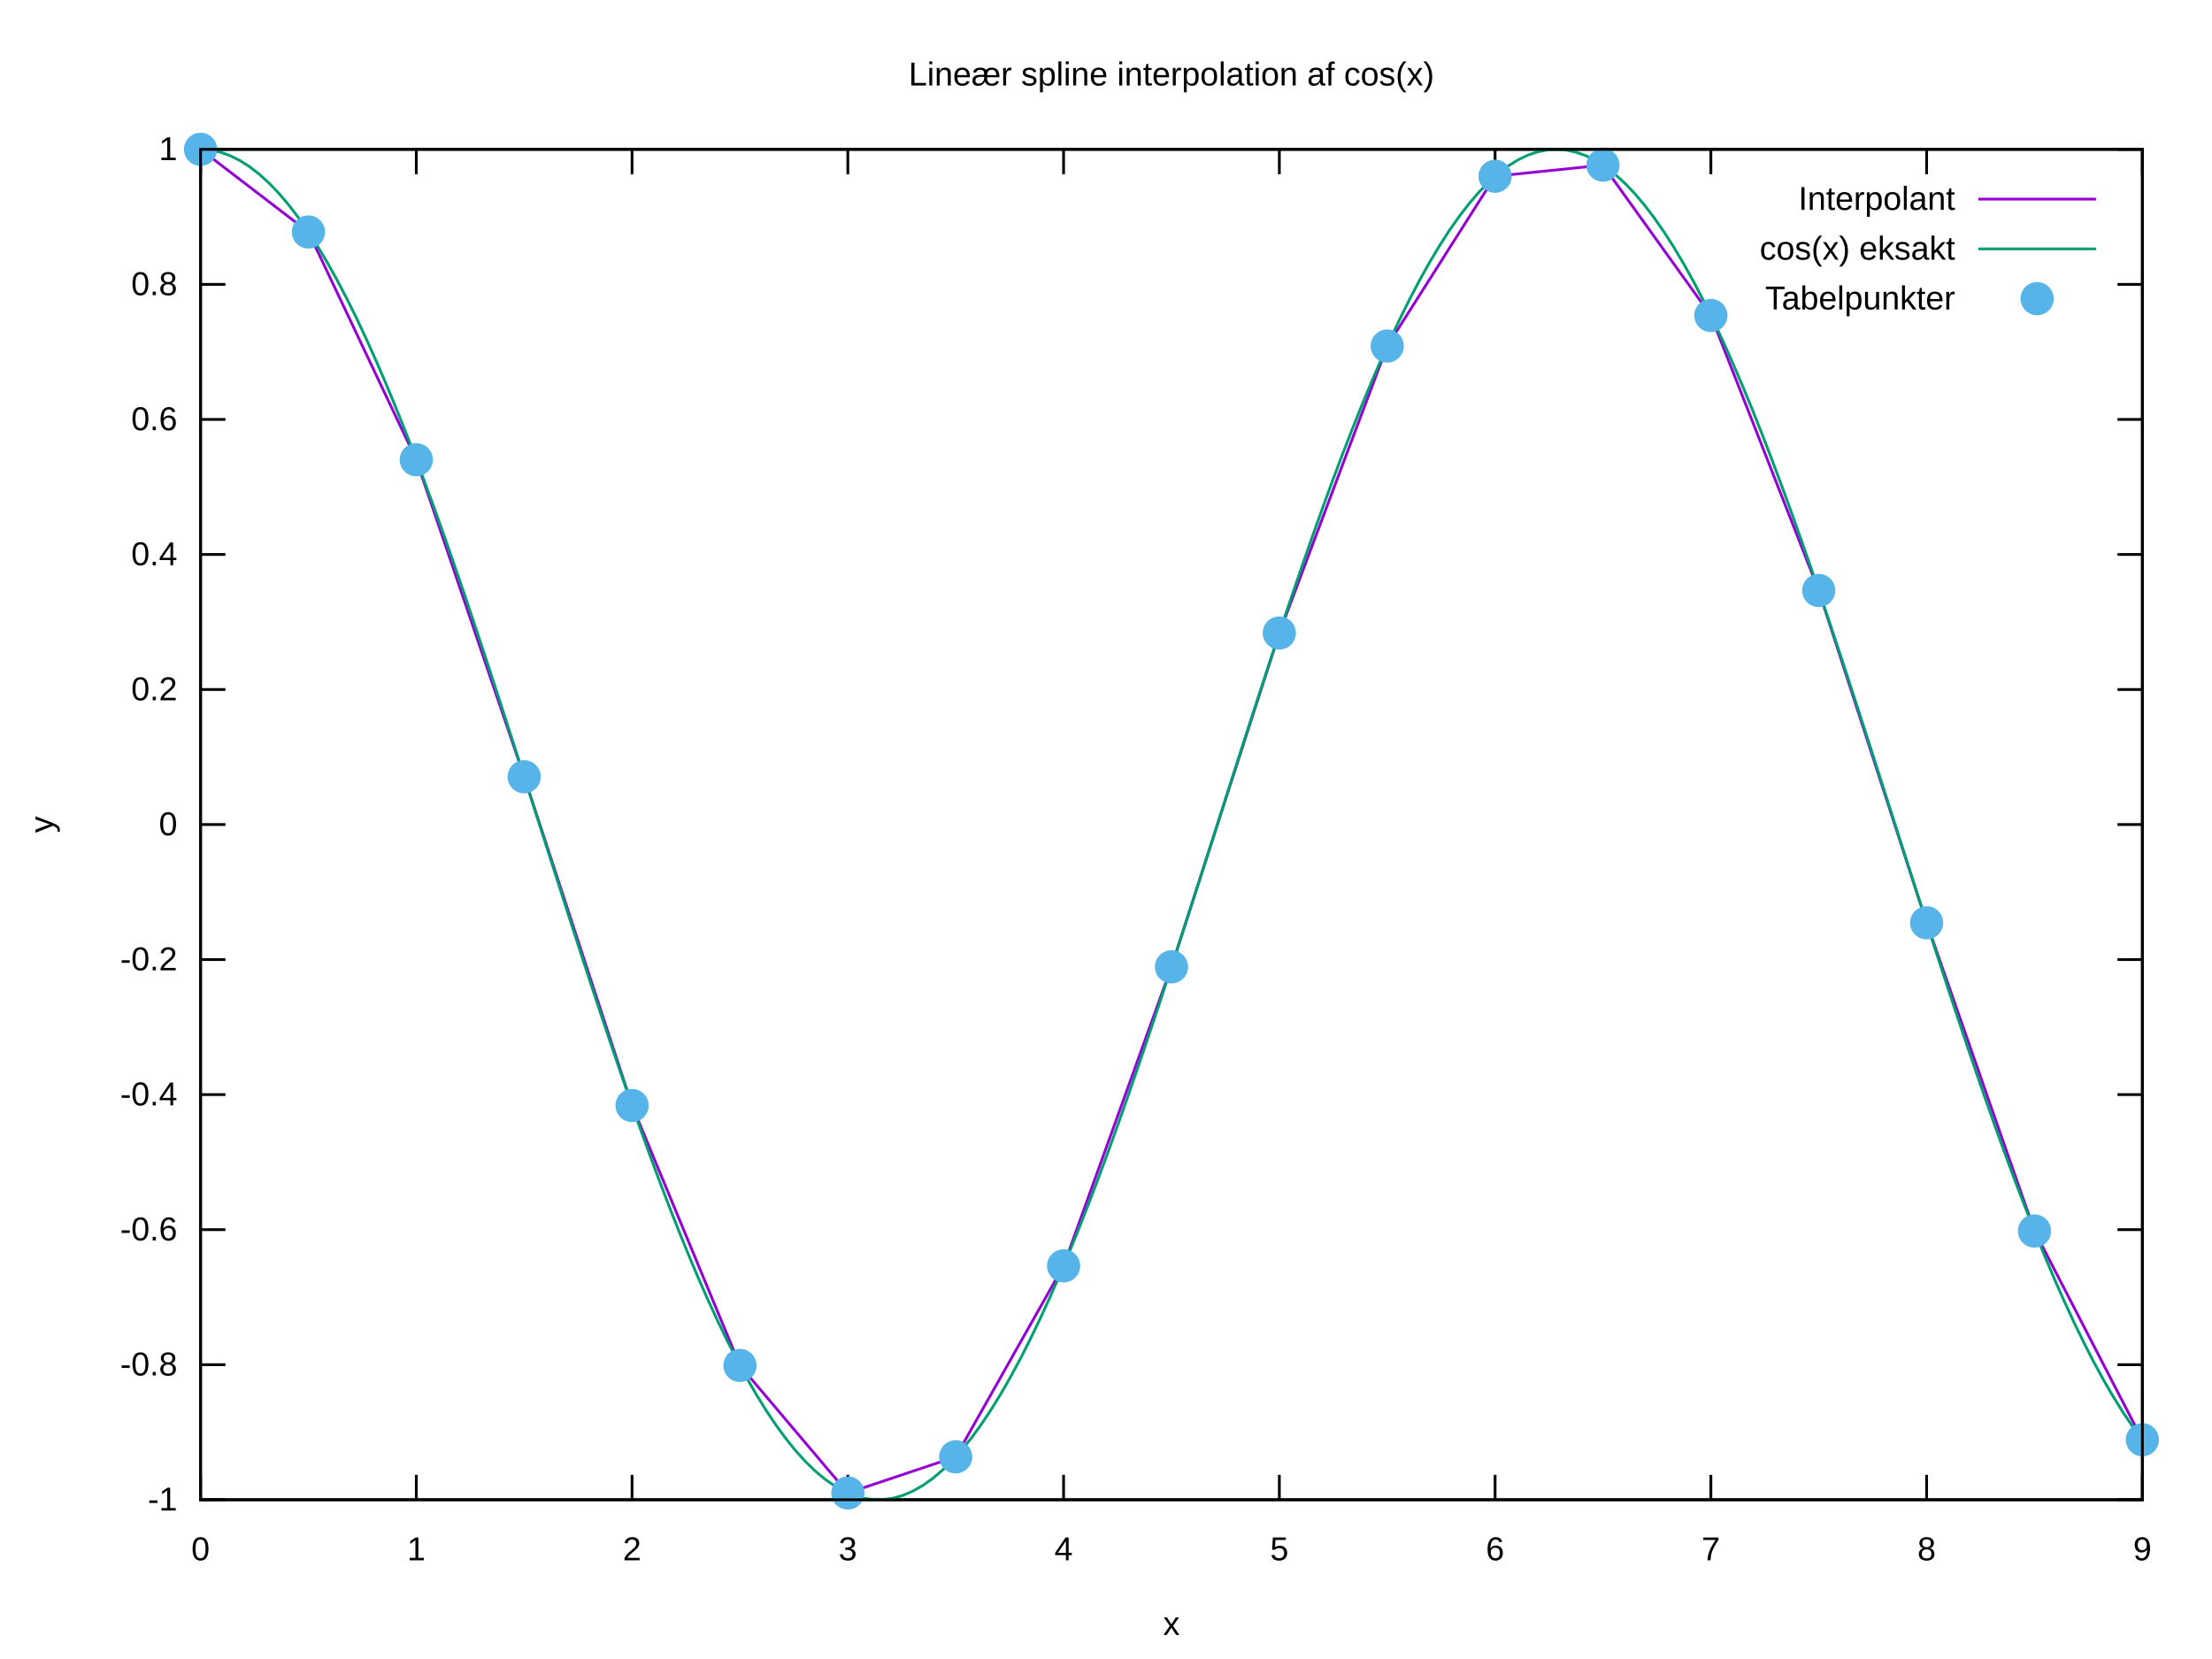
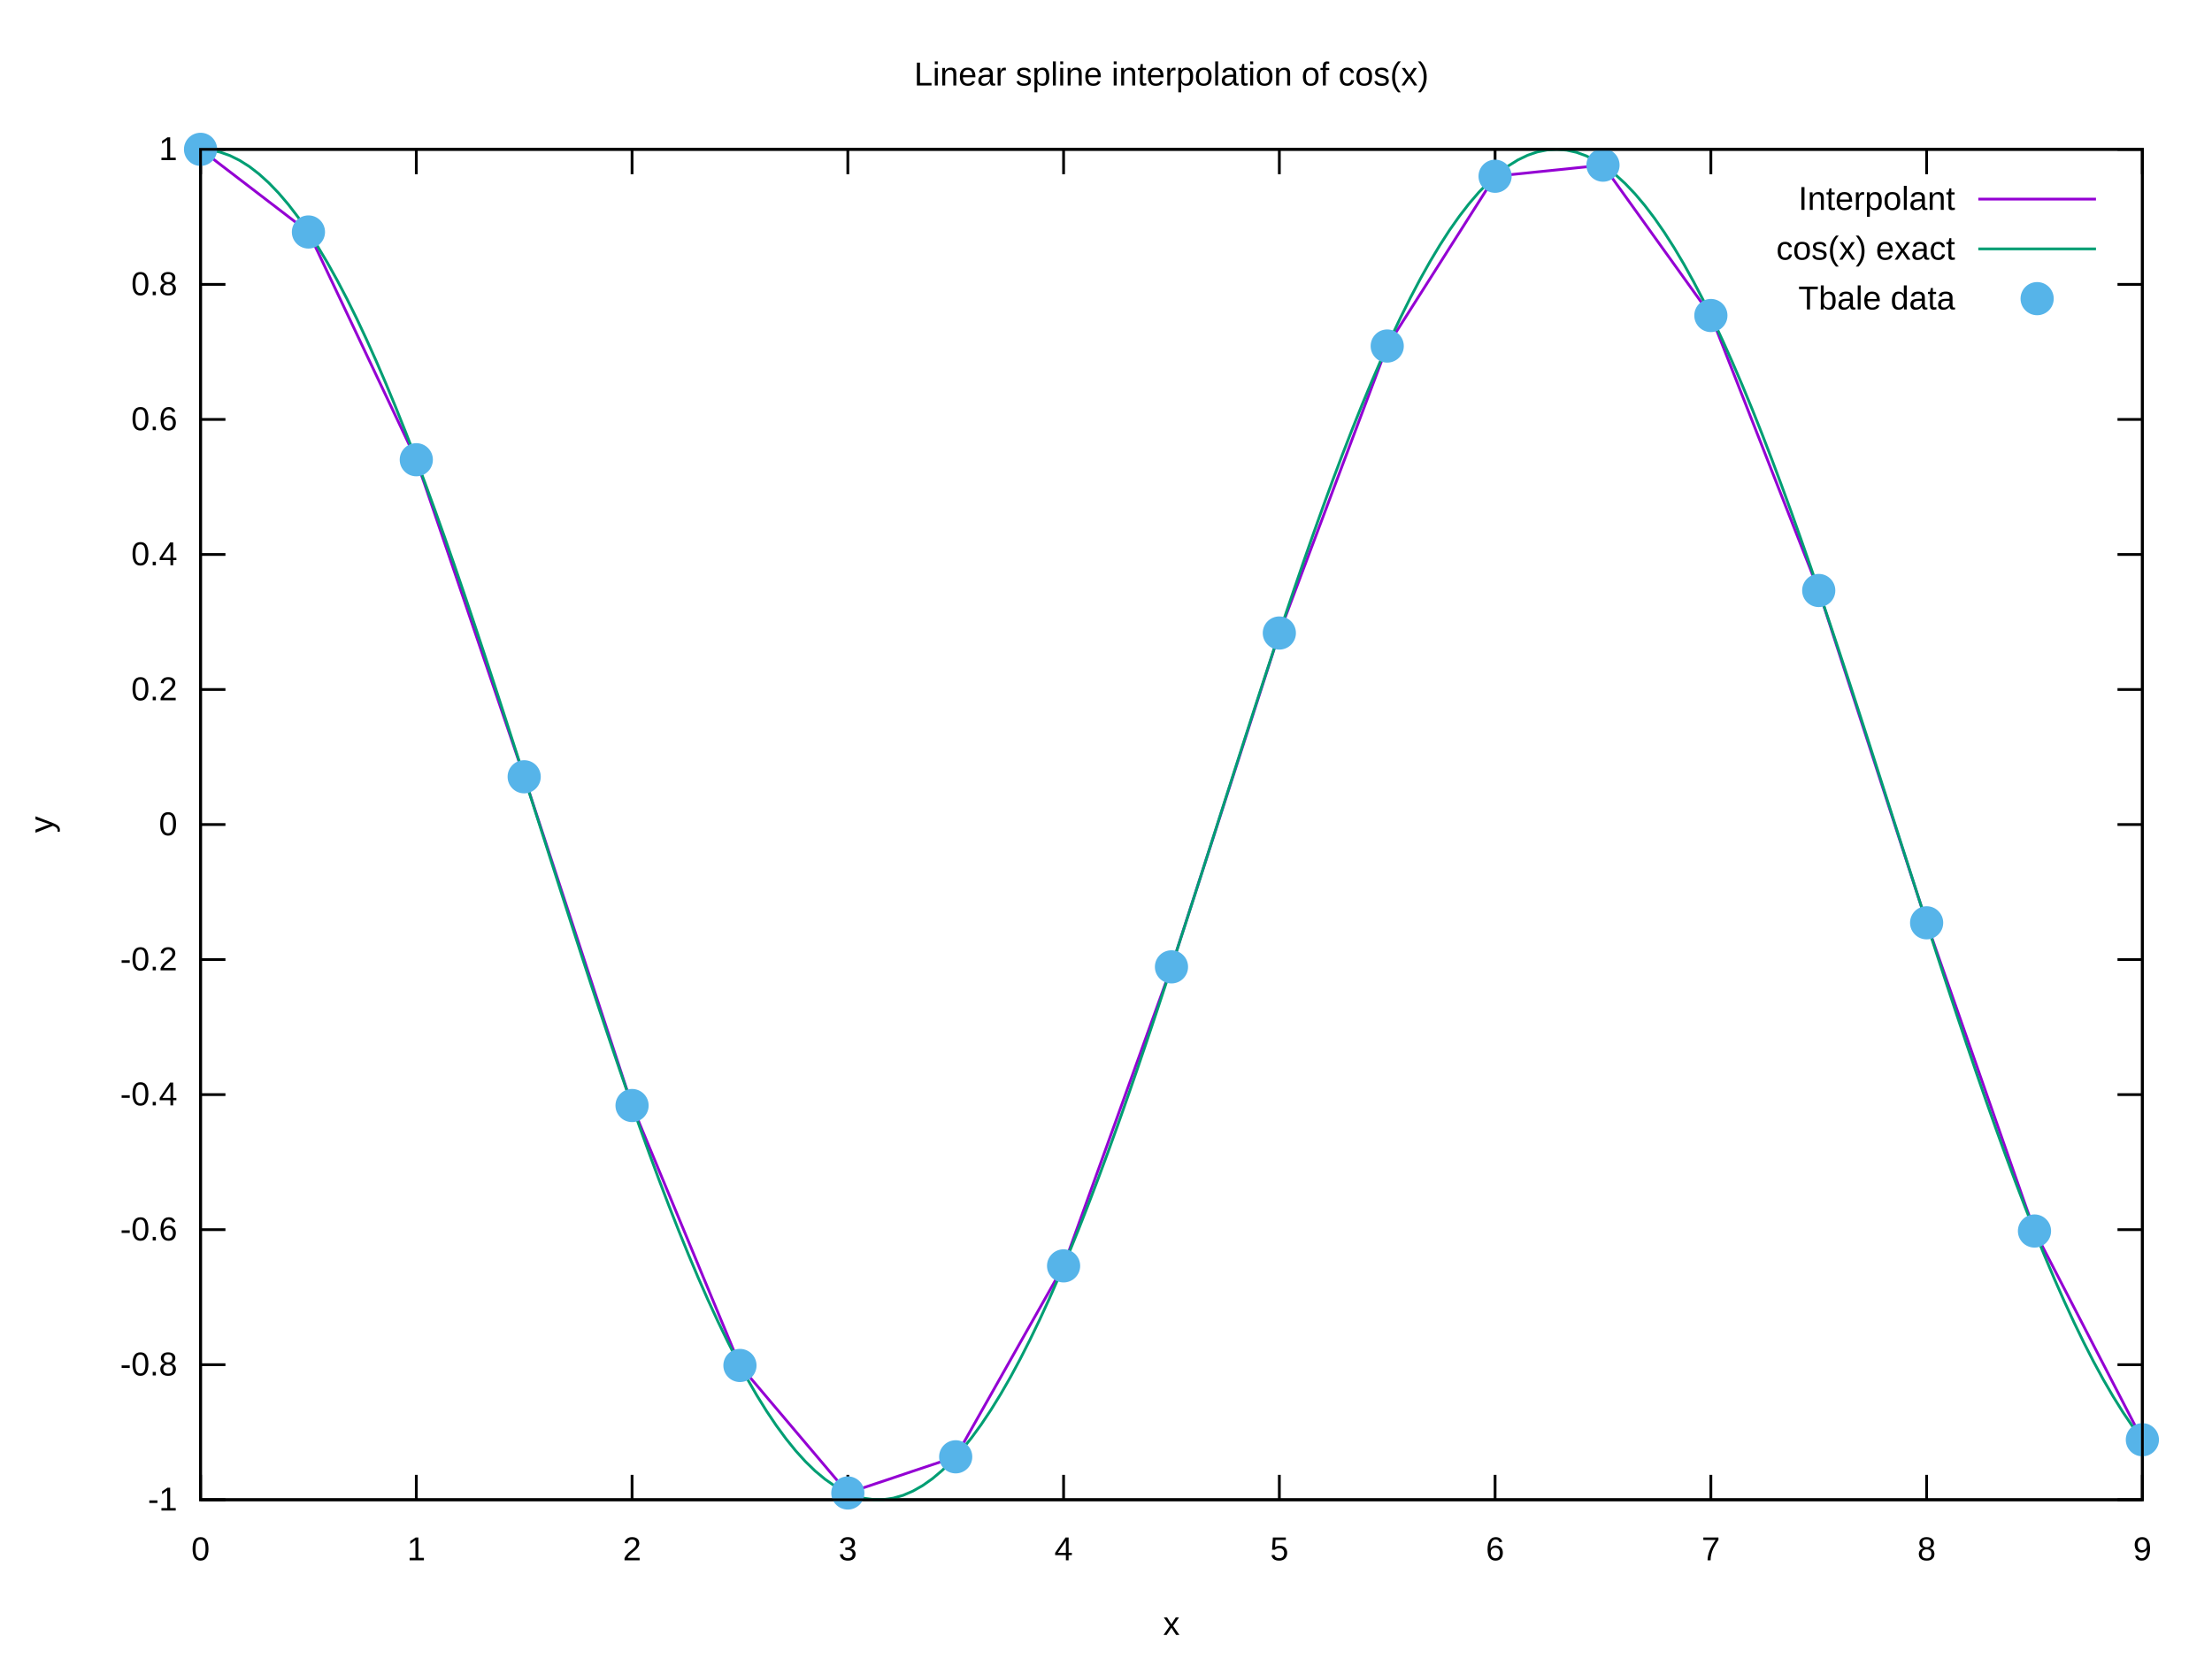
<svg xmlns="http://www.w3.org/2000/svg" xmlns:xlink="http://www.w3.org/1999/xlink" width="800" height="600" viewBox="0 0 800 600">
  <g id="gnuplot_canvas">
    <rect x="0" y="0" width="800" height="600" fill="#ffffff" />
    <defs>
      <circle id="gpDot" r="0.5" stroke-width="0.5" stroke="currentColor" />
      <path id="gpPt0" stroke-width="0.222" stroke="currentColor" d="M-1,0 h2 M0,-1 v2" />
      <path id="gpPt1" stroke-width="0.222" stroke="currentColor" d="M-1,-1 L1,1 M1,-1 L-1,1" />
      <path id="gpPt2" stroke-width="0.222" stroke="currentColor" d="M-1,0 L1,0 M0,-1 L0,1 M-1,-1 L1,1 M-1,1 L1,-1" />
      <rect id="gpPt3" stroke-width="0.222" stroke="currentColor" x="-1" y="-1" width="2" height="2" />
      <rect id="gpPt4" stroke-width="0.222" stroke="currentColor" fill="currentColor" x="-1" y="-1" width="2" height="2" />
      <circle id="gpPt5" stroke-width="0.222" stroke="currentColor" cx="0" cy="0" r="1" />
      <use xlink:href="#gpPt5" id="gpPt6" fill="currentColor" stroke="none" />
      <path id="gpPt7" stroke-width="0.222" stroke="currentColor" d="M0,-1.33 L-1.33,0.67 L1.33,0.67 z" />
      <use xlink:href="#gpPt7" id="gpPt8" fill="currentColor" stroke="none" />
      <use xlink:href="#gpPt7" id="gpPt9" stroke="currentColor" transform="rotate(180)" />
      <use xlink:href="#gpPt9" id="gpPt10" fill="currentColor" stroke="none" />
      <use xlink:href="#gpPt3" id="gpPt11" stroke="currentColor" transform="rotate(45)" />
      <use xlink:href="#gpPt11" id="gpPt12" fill="currentColor" stroke="none" />
      <path id="gpPt13" stroke-width="0.222" stroke="currentColor" d="M0,1.330 L1.265,0.411 L0.782,-1.067 L-0.782,-1.076 L-1.265,0.411 z" />
      <use xlink:href="#gpPt13" id="gpPt14" fill="currentColor" stroke="none" />
      <filter id="textbox" filterUnits="objectBoundingBox" x="0" y="0" height="1" width="1">
        <feFlood flood-color="#FFFFFF" flood-opacity="1" result="bgnd" />
        <feComposite in="SourceGraphic" in2="bgnd" operator="atop" />
      </filter>
      <filter id="greybox" filterUnits="objectBoundingBox" x="0" y="0" height="1" width="1">
        <feFlood flood-color="lightgrey" flood-opacity="1" result="grey" />
        <feComposite in="SourceGraphic" in2="grey" operator="atop" />
      </filter>
    </defs>
    <g fill="none" color="#FFFFFF" stroke="currentColor" stroke-width="1.00" stroke-linecap="butt" stroke-linejoin="miter">
</g>
    <g fill="none" color="black" stroke="currentColor" stroke-width="1.00" stroke-linecap="butt" stroke-linejoin="miter">
      <path stroke="black" d="M72.53,542.40 L81.53,542.40 M774.82,542.40 L765.82,542.40  " />
      <g transform="translate(64.14,546.30)" stroke="none" fill="black" font-family="Arial" font-size="12.00" text-anchor="end">
        <text>
          <tspan font-family="Arial">-1</tspan>
        </text>
      </g>
    </g>
    <g fill="none" color="black" stroke="currentColor" stroke-width="1.00" stroke-linecap="butt" stroke-linejoin="miter">
      <path stroke="black" d="M72.53,493.56 L81.53,493.56 M774.82,493.56 L765.82,493.56  " />
      <g transform="translate(64.14,497.46)" stroke="none" fill="black" font-family="Arial" font-size="12.00" text-anchor="end">
        <text>
          <tspan font-family="Arial">-0.8</tspan>
        </text>
      </g>
    </g>
    <g fill="none" color="black" stroke="currentColor" stroke-width="1.00" stroke-linecap="butt" stroke-linejoin="miter">
      <path stroke="black" d="M72.53,444.72 L81.53,444.72 M774.82,444.72 L765.82,444.72  " />
      <g transform="translate(64.14,448.62)" stroke="none" fill="black" font-family="Arial" font-size="12.00" text-anchor="end">
        <text>
          <tspan font-family="Arial">-0.6</tspan>
        </text>
      </g>
    </g>
    <g fill="none" color="black" stroke="currentColor" stroke-width="1.00" stroke-linecap="butt" stroke-linejoin="miter">
      <path stroke="black" d="M72.53,395.88 L81.53,395.88 M774.82,395.88 L765.82,395.88  " />
      <g transform="translate(64.14,399.78)" stroke="none" fill="black" font-family="Arial" font-size="12.00" text-anchor="end">
        <text>
          <tspan font-family="Arial">-0.4</tspan>
        </text>
      </g>
    </g>
    <g fill="none" color="black" stroke="currentColor" stroke-width="1.00" stroke-linecap="butt" stroke-linejoin="miter">
      <path stroke="black" d="M72.53,347.04 L81.53,347.04 M774.82,347.04 L765.82,347.04  " />
      <g transform="translate(64.14,350.94)" stroke="none" fill="black" font-family="Arial" font-size="12.00" text-anchor="end">
        <text>
          <tspan font-family="Arial">-0.2</tspan>
        </text>
      </g>
    </g>
    <g fill="none" color="black" stroke="currentColor" stroke-width="1.00" stroke-linecap="butt" stroke-linejoin="miter">
      <path stroke="black" d="M72.53,298.20 L81.53,298.20 M774.82,298.20 L765.82,298.20  " />
      <g transform="translate(64.14,302.10)" stroke="none" fill="black" font-family="Arial" font-size="12.00" text-anchor="end">
        <text>
          <tspan font-family="Arial"> 0</tspan>
        </text>
      </g>
    </g>
    <g fill="none" color="black" stroke="currentColor" stroke-width="1.00" stroke-linecap="butt" stroke-linejoin="miter">
      <path stroke="black" d="M72.53,249.37 L81.53,249.37 M774.82,249.37 L765.82,249.37  " />
      <g transform="translate(64.14,253.27)" stroke="none" fill="black" font-family="Arial" font-size="12.00" text-anchor="end">
        <text>
          <tspan font-family="Arial"> 0.2</tspan>
        </text>
      </g>
    </g>
    <g fill="none" color="black" stroke="currentColor" stroke-width="1.00" stroke-linecap="butt" stroke-linejoin="miter">
      <path stroke="black" d="M72.53,200.53 L81.53,200.53 M774.82,200.53 L765.82,200.53  " />
      <g transform="translate(64.14,204.43)" stroke="none" fill="black" font-family="Arial" font-size="12.00" text-anchor="end">
        <text>
          <tspan font-family="Arial"> 0.4</tspan>
        </text>
      </g>
    </g>
    <g fill="none" color="black" stroke="currentColor" stroke-width="1.00" stroke-linecap="butt" stroke-linejoin="miter">
      <path stroke="black" d="M72.53,151.69 L81.53,151.69 M774.82,151.69 L765.82,151.69  " />
      <g transform="translate(64.14,155.59)" stroke="none" fill="black" font-family="Arial" font-size="12.00" text-anchor="end">
        <text>
          <tspan font-family="Arial"> 0.6</tspan>
        </text>
      </g>
    </g>
    <g fill="none" color="black" stroke="currentColor" stroke-width="1.00" stroke-linecap="butt" stroke-linejoin="miter">
      <path stroke="black" d="M72.53,102.85 L81.53,102.85 M774.82,102.85 L765.82,102.85  " />
      <g transform="translate(64.14,106.75)" stroke="none" fill="black" font-family="Arial" font-size="12.00" text-anchor="end">
        <text>
          <tspan font-family="Arial"> 0.8</tspan>
        </text>
      </g>
    </g>
    <g fill="none" color="black" stroke="currentColor" stroke-width="1.00" stroke-linecap="butt" stroke-linejoin="miter">
      <path stroke="black" d="M72.53,54.01 L81.53,54.01 M774.82,54.01 L765.82,54.01  " />
      <g transform="translate(64.14,57.91)" stroke="none" fill="black" font-family="Arial" font-size="12.00" text-anchor="end">
        <text>
          <tspan font-family="Arial"> 1</tspan>
        </text>
      </g>
    </g>
    <g fill="none" color="black" stroke="currentColor" stroke-width="1.00" stroke-linecap="butt" stroke-linejoin="miter">
      <path stroke="black" d="M72.53,542.40 L72.53,533.40 M72.53,54.01 L72.53,63.01  " />
      <g transform="translate(72.53,564.30)" stroke="none" fill="black" font-family="Arial" font-size="12.00" text-anchor="middle">
        <text>
          <tspan font-family="Arial"> 0</tspan>
        </text>
      </g>
    </g>
    <g fill="none" color="black" stroke="currentColor" stroke-width="1.00" stroke-linecap="butt" stroke-linejoin="miter">
      <path stroke="black" d="M150.56,542.40 L150.56,533.40 M150.56,54.01 L150.56,63.01  " />
      <g transform="translate(150.56,564.30)" stroke="none" fill="black" font-family="Arial" font-size="12.00" text-anchor="middle">
        <text>
          <tspan font-family="Arial"> 1</tspan>
        </text>
      </g>
    </g>
    <g fill="none" color="black" stroke="currentColor" stroke-width="1.00" stroke-linecap="butt" stroke-linejoin="miter">
      <path stroke="black" d="M228.59,542.40 L228.59,533.40 M228.59,54.01 L228.59,63.01  " />
      <g transform="translate(228.59,564.30)" stroke="none" fill="black" font-family="Arial" font-size="12.00" text-anchor="middle">
        <text>
          <tspan font-family="Arial"> 2</tspan>
        </text>
      </g>
    </g>
    <g fill="none" color="black" stroke="currentColor" stroke-width="1.00" stroke-linecap="butt" stroke-linejoin="miter">
      <path stroke="black" d="M306.63,542.40 L306.63,533.40 M306.63,54.01 L306.63,63.01  " />
      <g transform="translate(306.63,564.30)" stroke="none" fill="black" font-family="Arial" font-size="12.00" text-anchor="middle">
        <text>
          <tspan font-family="Arial"> 3</tspan>
        </text>
      </g>
    </g>
    <g fill="none" color="black" stroke="currentColor" stroke-width="1.00" stroke-linecap="butt" stroke-linejoin="miter">
      <path stroke="black" d="M384.66,542.40 L384.66,533.40 M384.66,54.01 L384.66,63.01  " />
      <g transform="translate(384.66,564.30)" stroke="none" fill="black" font-family="Arial" font-size="12.00" text-anchor="middle">
        <text>
          <tspan font-family="Arial"> 4</tspan>
        </text>
      </g>
    </g>
    <g fill="none" color="black" stroke="currentColor" stroke-width="1.00" stroke-linecap="butt" stroke-linejoin="miter">
      <path stroke="black" d="M462.69,542.40 L462.69,533.40 M462.69,54.01 L462.69,63.01  " />
      <g transform="translate(462.69,564.30)" stroke="none" fill="black" font-family="Arial" font-size="12.00" text-anchor="middle">
        <text>
          <tspan font-family="Arial"> 5</tspan>
        </text>
      </g>
    </g>
    <g fill="none" color="black" stroke="currentColor" stroke-width="1.00" stroke-linecap="butt" stroke-linejoin="miter">
      <path stroke="black" d="M540.72,542.40 L540.72,533.40 M540.72,54.01 L540.72,63.01  " />
      <g transform="translate(540.72,564.30)" stroke="none" fill="black" font-family="Arial" font-size="12.00" text-anchor="middle">
        <text>
          <tspan font-family="Arial"> 6</tspan>
        </text>
      </g>
    </g>
    <g fill="none" color="black" stroke="currentColor" stroke-width="1.00" stroke-linecap="butt" stroke-linejoin="miter">
      <path stroke="black" d="M618.76,542.40 L618.76,533.40 M618.76,54.01 L618.76,63.01  " />
      <g transform="translate(618.76,564.30)" stroke="none" fill="black" font-family="Arial" font-size="12.00" text-anchor="middle">
        <text>
          <tspan font-family="Arial"> 7</tspan>
        </text>
      </g>
    </g>
    <g fill="none" color="black" stroke="currentColor" stroke-width="1.00" stroke-linecap="butt" stroke-linejoin="miter">
      <path stroke="black" d="M696.79,542.40 L696.79,533.40 M696.79,54.01 L696.79,63.01  " />
      <g transform="translate(696.79,564.30)" stroke="none" fill="black" font-family="Arial" font-size="12.00" text-anchor="middle">
        <text>
          <tspan font-family="Arial"> 8</tspan>
        </text>
      </g>
    </g>
    <g fill="none" color="black" stroke="currentColor" stroke-width="1.00" stroke-linecap="butt" stroke-linejoin="miter">
      <path stroke="black" d="M774.82,542.40 L774.82,533.40 M774.82,54.01 L774.82,63.01  " />
      <g transform="translate(774.82,564.30)" stroke="none" fill="black" font-family="Arial" font-size="12.00" text-anchor="middle">
        <text>
          <tspan font-family="Arial"> 9</tspan>
        </text>
      </g>
    </g>
    <g fill="none" color="black" stroke="currentColor" stroke-width="1.00" stroke-linecap="butt" stroke-linejoin="miter">
</g>
    <g fill="none" color="black" stroke="currentColor" stroke-width="1.00" stroke-linecap="butt" stroke-linejoin="miter">
      <path stroke="black" d="M72.53,54.01 L72.53,542.40 L774.82,542.40 L774.82,54.01 L72.53,54.01 Z  " />
    </g>
    <g fill="none" color="black" stroke="currentColor" stroke-width="1.00" stroke-linecap="butt" stroke-linejoin="miter">
</g>
    <g id="gnuplot_plot_1">
      <g fill="none" color="black" stroke="currentColor" stroke-width="1.00" stroke-linecap="butt" stroke-linejoin="miter">
        <g transform="translate(707.09,75.91)" stroke="none" fill="black" font-family="Arial" font-size="12.00" text-anchor="end">
          <text>
            <tspan font-family="Arial">Interpolant</tspan>
          </text>
        </g>
      </g>
      <g fill="none" color="black" stroke="currentColor" stroke-width="1.00" stroke-linecap="butt" stroke-linejoin="miter">
        <path stroke="rgb(148,   0, 211)" d="M715.48,72.01 L758.04,72.01 M72.53,54.01 L76.06,56.71 L79.59,59.42 L83.12,62.12 L86.65,64.83 L90.18,67.53   L93.70,70.23 L97.23,72.94 L100.76,75.64 L104.29,78.35 L107.82,81.05 L111.35,83.75 L114.88,90.94 L118.41,98.39   L121.94,105.84 L125.47,113.29 L129.00,120.74 L132.52,128.19 L136.05,135.64 L139.58,143.09 L143.11,150.54 L146.64,157.99   L150.17,165.44 L153.70,175.49 L157.23,185.86 L160.76,196.23 L164.29,206.60 L167.82,216.97 L171.34,227.34 L174.87,237.72   L178.40,248.09 L181.93,258.46 L185.46,268.83 L188.99,279.20 L192.52,289.89 L196.05,300.65 L199.58,311.40 L203.11,322.16   L206.64,332.91 L210.16,343.66 L213.69,354.42 L217.22,365.17 L220.75,375.93 L224.28,386.68 L227.81,397.44 L231.34,406.44   L234.87,414.94 L238.40,423.45 L241.93,431.95 L245.46,440.46 L248.99,448.96 L252.51,457.46 L256.04,465.97 L259.57,474.47   L263.10,482.97 L266.63,491.48 L270.16,496.85 L273.69,501.02 L277.22,505.20 L280.75,509.37 L284.28,513.54 L287.80,517.71   L291.33,521.88 L294.86,526.05 L298.39,530.22 L301.92,534.39 L305.45,538.57 L308.98,539.17 L312.51,537.99 L316.04,536.80   L319.57,535.62 L323.10,534.44 L326.62,533.26 L330.15,532.07 L333.68,530.89 L337.21,529.71 L340.74,528.53 L344.27,527.34   L347.80,523.07 L351.33,516.82 L354.86,510.57 L358.39,504.33 L361.92,498.08 L365.45,491.83 L368.97,485.58 L372.50,479.34   L376.03,473.09 L379.56,466.84 L383.09,460.60 L386.62,452.39 L390.15,442.61 L393.68,432.82 L397.21,423.04 L400.74,413.26   L404.27,403.48 L407.79,393.70 L411.32,383.92 L414.85,374.13 L418.38,364.35 L421.91,354.57 L425.44,344.22 L428.97,333.30   L432.50,322.38 L436.03,311.45 L439.56,300.53 L443.08,289.61 L446.61,278.69 L450.14,267.77 L453.67,256.85 L457.20,245.93   L460.73,235.00 L464.26,224.76 L467.79,215.38 L471.32,205.99 L474.85,196.60 L478.38,187.21 L481.90,177.83 L485.43,168.44   L488.96,159.05 L492.49,149.66 L496.02,140.28 L499.55,130.89 L503.08,122.99 L506.61,117.44 L510.14,111.88 L513.67,106.33   L517.20,100.77 L520.73,95.22 L524.25,89.66 L527.78,84.11 L531.31,78.55 L534.84,72.99 L538.37,67.44 L541.90,63.62   L545.43,63.25 L548.96,62.89 L552.49,62.53 L556.02,62.16 L559.55,61.80 L563.07,61.44 L566.60,61.08 L570.13,60.71   L573.66,60.35 L577.19,59.99 L580.72,61.09 L584.25,66.01 L587.78,70.93 L591.31,75.85 L594.84,80.77 L598.36,85.69   L601.89,90.61 L605.42,95.52 L608.95,100.44 L612.48,105.36 L616.01,110.28 L619.54,116.10 L623.07,125.10 L626.60,134.10   L630.13,143.09 L633.66,152.09 L637.19,161.08 L640.71,170.08 L644.24,179.07 L647.77,188.07 L651.30,197.07 L654.83,206.06   L658.36,215.37 L661.89,226.24 L665.42,237.11 L668.95,247.98 L672.48,258.85 L676.01,269.72 L679.53,280.59 L683.06,291.46   L686.59,302.33 L690.12,313.20 L693.65,324.07 L697.18,334.86 L700.71,344.94 L704.24,355.02 L707.77,365.11 L711.30,375.19   L714.83,385.27 L718.35,395.36 L721.88,405.44 L725.41,415.52 L728.94,425.61 L732.47,435.69 L736.00,445.59 L739.53,452.42   L743.06,459.25 L746.59,466.08 L750.12,472.90 L753.65,479.73 L757.17,486.56 L760.70,493.39 L764.23,500.22 L767.76,507.04   L771.29,513.87 L774.82,520.70  " />
      </g>
    </g>
    <g id="gnuplot_plot_2">
      <g fill="none" color="black" stroke="currentColor" stroke-width="1.00" stroke-linecap="butt" stroke-linejoin="miter">
        <g transform="translate(707.09,93.91)" stroke="none" fill="black" font-family="Arial" font-size="12.00" text-anchor="end">
          <text>
-             <tspan font-family="Arial">cos(x) eksakt</tspan>
+             <tspan font-family="Arial">cos(x) exact</tspan>
          </text>
        </g>
      </g>
      <g fill="none" color="black" stroke="currentColor" stroke-width="1.00" stroke-linecap="butt" stroke-linejoin="miter">
        <path stroke="rgb(  0, 158, 115)" d="M715.48,90.01 L758.04,90.01 M72.53,54.01 L76.06,54.26 L79.59,55.01 L83.12,56.25 L86.65,58.00 L90.18,60.23   L93.70,62.95 L97.23,66.15 L100.76,69.82 L104.29,73.96 L107.82,78.56 L111.35,83.61 L114.88,89.10 L118.41,95.01   L121.94,101.35 L125.47,108.08 L129.00,115.20 L132.52,122.70 L136.05,130.55 L139.58,138.75 L143.11,147.28 L146.64,156.11   L150.17,165.23 L153.70,174.63 L157.23,184.28 L160.76,194.16 L164.29,204.26 L167.82,214.54 L171.34,225.00 L174.87,235.61   L178.40,246.34 L181.93,257.18 L185.46,268.11 L188.99,279.10 L192.52,290.12 L196.05,301.16 L199.58,312.20 L203.11,323.21   L206.64,334.16 L210.16,345.05 L213.69,355.84 L217.22,366.50 L220.75,377.03 L224.28,387.40 L227.81,397.59 L231.34,407.57   L234.87,417.33 L238.40,426.85 L241.93,436.10 L245.46,445.07 L248.99,453.74 L252.51,462.09 L256.04,470.11 L259.57,477.77   L263.10,485.07 L266.63,491.99 L270.16,498.51 L273.69,504.62 L277.22,510.31 L280.75,515.56 L284.28,520.37 L287.80,524.73   L291.33,528.62 L294.86,532.04 L298.39,534.98 L301.92,537.44 L305.45,539.41 L308.98,540.89 L312.51,541.86 L316.04,542.35   L319.57,542.33 L323.10,541.81 L326.62,540.80 L330.15,539.28 L333.68,537.28 L337.21,534.79 L340.74,531.81 L344.27,528.35   L347.80,524.43 L351.33,520.04 L354.86,515.20 L358.39,509.91 L361.92,504.19 L365.45,498.05 L368.97,491.51 L372.50,484.56   L376.03,477.24 L379.56,469.55 L383.09,461.50 L386.62,453.13 L390.15,444.44 L393.68,435.44 L397.21,426.17 L400.74,416.64   L404.27,406.86 L407.79,396.86 L411.32,386.66 L414.85,376.28 L418.38,365.74 L421.91,355.06 L425.44,344.27 L428.97,333.38   L432.50,322.42 L436.03,311.41 L439.56,300.37 L443.08,289.33 L446.61,278.31 L450.14,267.32 L453.67,256.40 L457.20,245.57   L460.73,234.84 L464.26,224.24 L467.79,213.80 L471.32,203.52 L474.85,193.44 L478.38,183.58 L481.90,173.95 L485.43,164.57   L488.96,155.47 L492.49,146.66 L496.02,138.15 L499.55,129.98 L503.08,122.15 L506.61,114.68 L510.14,107.58 L513.67,100.88   L517.20,94.58 L520.73,88.69 L524.25,83.23 L527.78,78.22 L531.31,73.65 L534.84,69.54 L538.37,65.90 L541.90,62.73   L545.43,60.05 L548.96,57.85 L552.49,56.15 L556.02,54.94 L559.55,54.23 L563.07,54.01 L566.60,54.30 L570.13,55.08   L573.66,56.36 L577.19,58.14 L580.72,60.41 L584.25,63.16 L587.78,66.39 L591.31,70.10 L594.84,74.28 L598.36,78.91   L601.89,83.99 L605.42,89.51 L608.95,95.45 L612.48,101.82 L616.01,108.58 L619.54,115.73 L623.07,123.25 L626.60,131.13   L630.13,139.35 L633.66,147.90 L637.19,156.76 L640.71,165.90 L644.24,175.32 L647.77,184.98 L651.30,194.88 L654.83,204.99   L658.36,215.29 L661.89,225.76 L665.42,236.37 L668.95,247.12 L672.48,257.97 L676.01,268.90 L679.53,279.89 L683.06,290.91   L686.59,301.96 L690.12,312.99 L693.65,324.00 L697.18,334.95 L700.71,345.83 L704.24,356.61 L707.77,367.27 L711.30,377.78   L714.83,388.14 L718.35,398.31 L721.88,408.28 L725.41,418.02 L728.94,427.52 L732.47,436.75 L736.00,445.70 L739.53,454.35   L743.06,462.68 L746.59,470.67 L750.12,478.31 L753.65,485.58 L757.17,492.47 L760.70,498.96 L764.23,505.04 L767.76,510.70   L771.29,515.92 L774.82,520.70  " />
      </g>
    </g>
    <g id="gnuplot_plot_3">
      <g fill="none" color="black" stroke="currentColor" stroke-width="1.00" stroke-linecap="butt" stroke-linejoin="miter">
        <g transform="translate(707.09,111.91)" stroke="none" fill="black" font-family="Arial" font-size="12.00" text-anchor="end">
          <text>
-             <tspan font-family="Arial">Tabelpunkter</tspan>
+             <tspan font-family="Arial">Tbale data</tspan>
          </text>
        </g>
      </g>
      <g fill="none" color="black" stroke="currentColor" stroke-width="1.00" stroke-linecap="butt" stroke-linejoin="miter">
        <use xlink:href="#gpPt6" transform="translate(72.53,54.01) scale(5.40)" color="rgb( 86, 180, 233)" />
        <use xlink:href="#gpPt6" transform="translate(111.55,83.90) scale(5.40)" color="rgb( 86, 180, 233)" />
        <use xlink:href="#gpPt6" transform="translate(150.56,166.27) scale(5.40)" color="rgb( 86, 180, 233)" />
        <use xlink:href="#gpPt6" transform="translate(189.58,280.93) scale(5.40)" color="rgb( 86, 180, 233)" />
        <use xlink:href="#gpPt6" transform="translate(228.59,399.83) scale(5.40)" color="rgb( 86, 180, 233)" />
        <use xlink:href="#gpPt6" transform="translate(267.61,493.84) scale(5.40)" color="rgb( 86, 180, 233)" />
        <use xlink:href="#gpPt6" transform="translate(306.63,539.96) scale(5.40)" color="rgb( 86, 180, 233)" />
        <use xlink:href="#gpPt6" transform="translate(345.64,526.88) scale(5.40)" color="rgb( 86, 180, 233)" />
        <use xlink:href="#gpPt6" transform="translate(384.66,457.82) scale(5.40)" color="rgb( 86, 180, 233)" />
        <use xlink:href="#gpPt6" transform="translate(423.68,349.68) scale(5.40)" color="rgb( 86, 180, 233)" />
        <use xlink:href="#gpPt6" transform="translate(462.69,228.94) scale(5.40)" color="rgb( 86, 180, 233)" />
        <use xlink:href="#gpPt6" transform="translate(501.71,125.15) scale(5.40)" color="rgb( 86, 180, 233)" />
        <use xlink:href="#gpPt6" transform="translate(540.72,63.74) scale(5.40)" color="rgb( 86, 180, 233)" />
        <use xlink:href="#gpPt6" transform="translate(579.74,59.73) scale(5.40)" color="rgb( 86, 180, 233)" />
        <use xlink:href="#gpPt6" transform="translate(618.76,114.11) scale(5.40)" color="rgb( 86, 180, 233)" />
        <use xlink:href="#gpPt6" transform="translate(657.77,213.56) scale(5.40)" color="rgb( 86, 180, 233)" />
        <use xlink:href="#gpPt6" transform="translate(696.79,333.74) scale(5.40)" color="rgb( 86, 180, 233)" />
        <use xlink:href="#gpPt6" transform="translate(735.80,445.21) scale(5.40)" color="rgb( 86, 180, 233)" />
        <use xlink:href="#gpPt6" transform="translate(774.82,520.70) scale(5.40)" color="rgb( 86, 180, 233)" />
        <use xlink:href="#gpPt6" transform="translate(736.76,108.01) scale(5.40)" color="rgb( 86, 180, 233)" />
      </g>
    </g>
    <g fill="none" color="#FFFFFF" stroke="rgb( 86, 180, 233)" stroke-width="2.00" stroke-linecap="butt" stroke-linejoin="miter">
</g>
    <g fill="none" color="black" stroke="currentColor" stroke-width="2.00" stroke-linecap="butt" stroke-linejoin="miter">
</g>
    <g fill="none" color="black" stroke="black" stroke-width="1.00" stroke-linecap="butt" stroke-linejoin="miter">
</g>
    <g fill="none" color="black" stroke="currentColor" stroke-width="1.00" stroke-linecap="butt" stroke-linejoin="miter">
      <path stroke="black" d="M72.53,54.01 L72.53,542.40 L774.82,542.40 L774.82,54.01 L72.53,54.01 Z  " />
      <g transform="translate(19.18,298.21) rotate(270.00)" stroke="none" fill="black" font-family="Arial" font-size="12.00" text-anchor="middle">
        <text>
          <tspan font-family="Arial">y</tspan>
        </text>
      </g>
    </g>
    <g fill="none" color="black" stroke="currentColor" stroke-width="1.00" stroke-linecap="butt" stroke-linejoin="miter">
      <g transform="translate(423.67,591.30)" stroke="none" fill="black" font-family="Arial" font-size="12.00" text-anchor="middle">
        <text>
          <tspan font-family="Arial">x</tspan>
        </text>
      </g>
    </g>
    <g fill="none" color="black" stroke="currentColor" stroke-width="1.00" stroke-linecap="butt" stroke-linejoin="miter">
</g>
    <g fill="none" color="black" stroke="currentColor" stroke-width="1.00" stroke-linecap="butt" stroke-linejoin="miter">
      <g transform="translate(423.67,30.91)" stroke="none" fill="black" font-family="Arial" font-size="12.00" text-anchor="middle">
        <text>
-           <tspan font-family="Arial">Lineær spline interpolation af cos(x)</tspan>
+           <tspan font-family="Arial">Linear spline interpolation of cos(x)</tspan>
        </text>
      </g>
    </g>
    <g fill="none" color="black" stroke="currentColor" stroke-width="1.00" stroke-linecap="butt" stroke-linejoin="miter">
</g>
  </g>
</svg>
